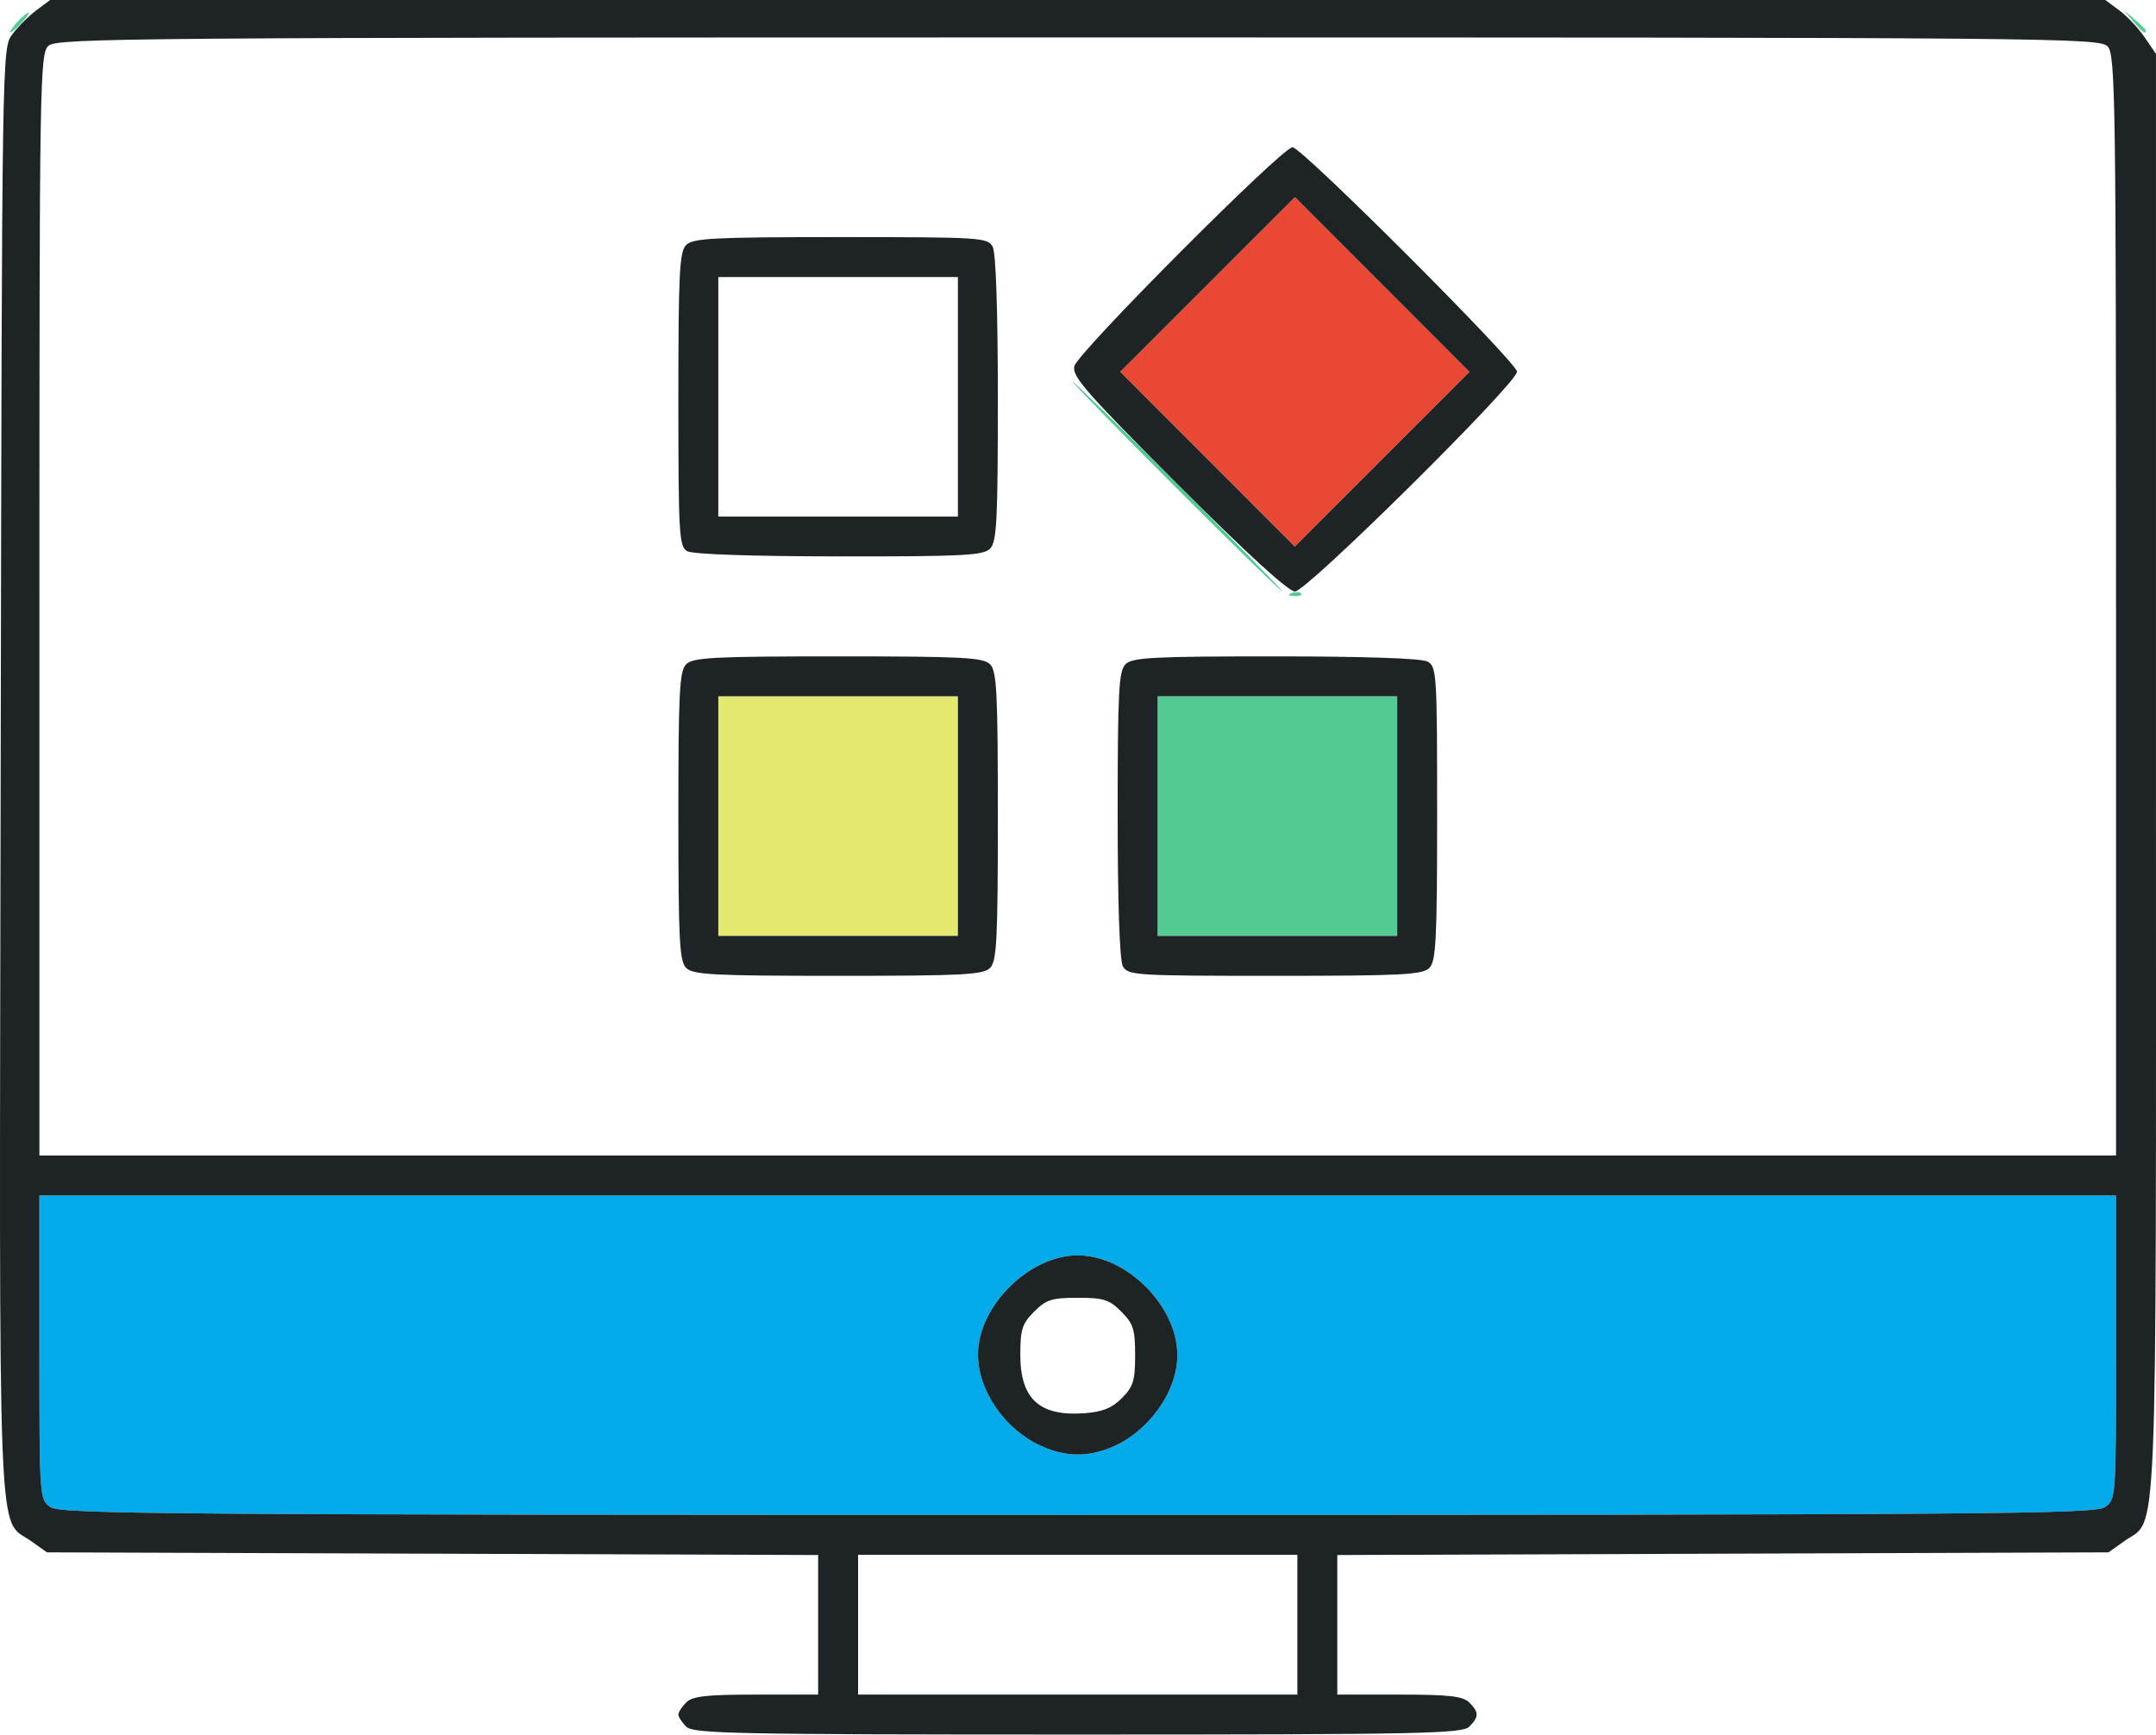
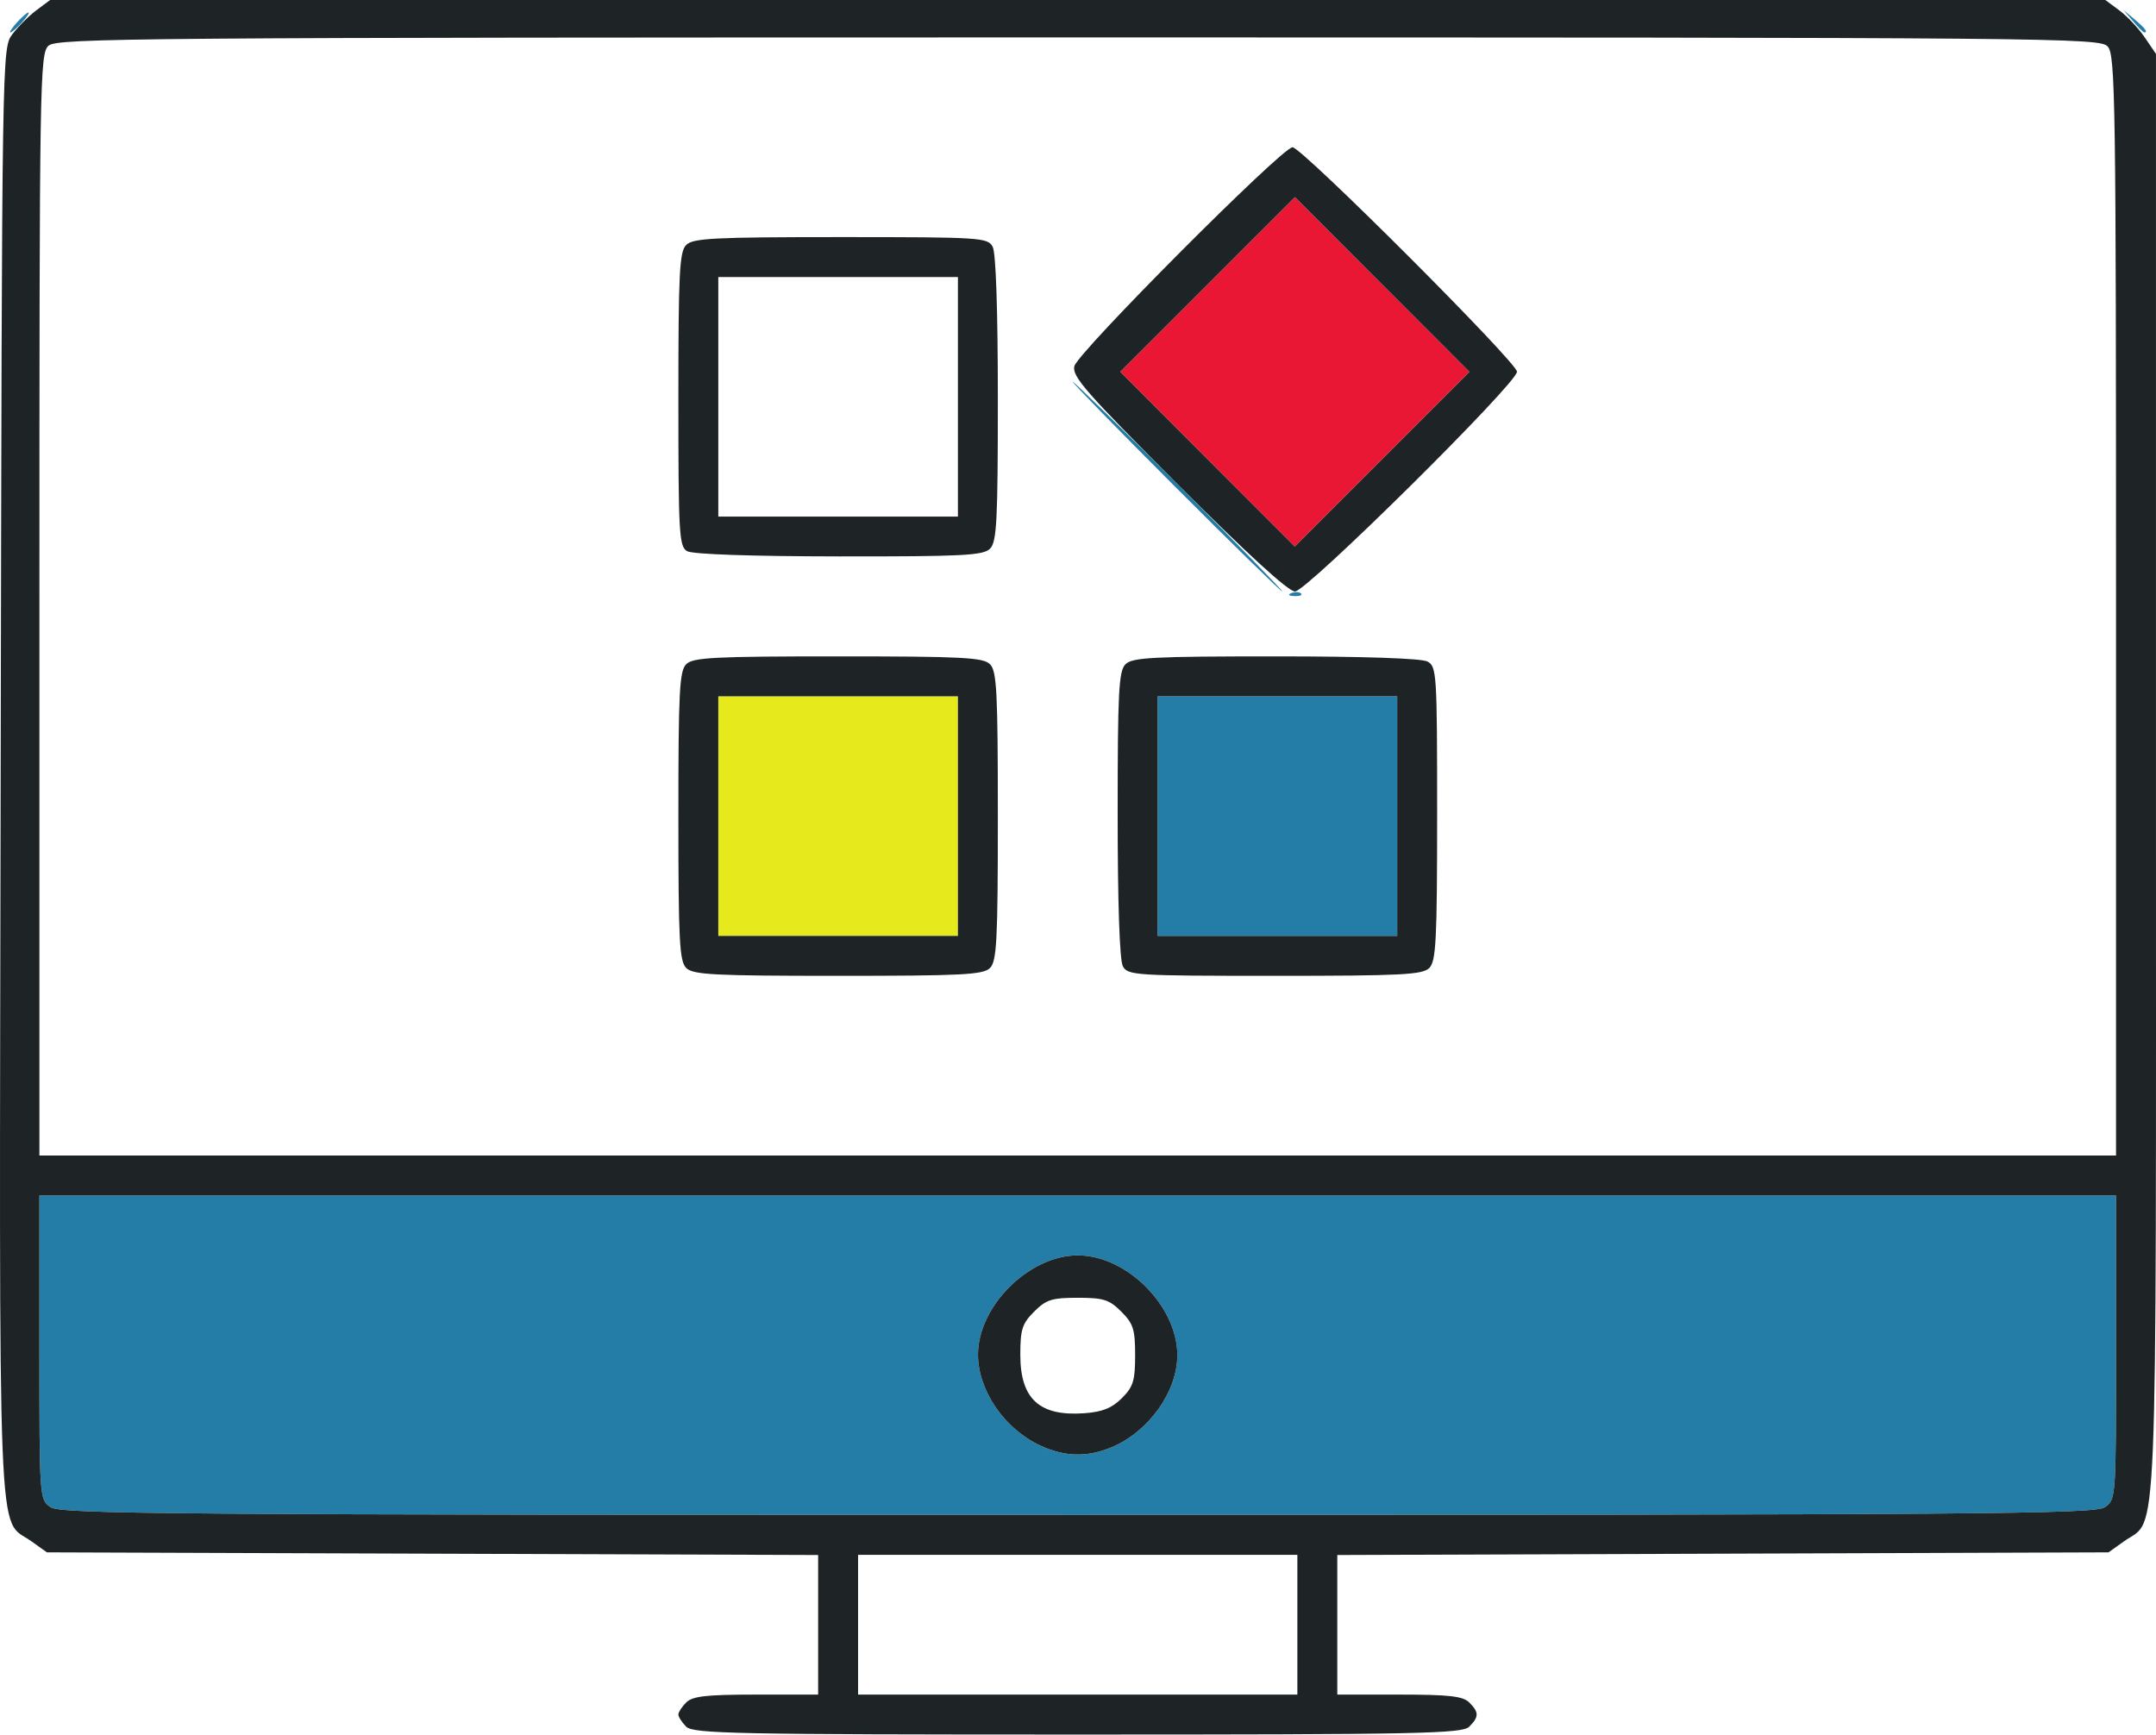
<svg xmlns="http://www.w3.org/2000/svg" version="1.1" id="svg2" width="431.901" height="347.5" viewBox="0 0 431.901 347.5">
  <defs id="defs6" />
  <g id="g817" transform="translate(-36.10536,-80.5)">
-     <path style="fill:#e6e970" d="m 180,244 v -24 h 24 24 v 24 24 h -24 -24 z" id="path827" />
-     <path style="fill:#53ca91" d="m 268,244 v -24 h 24 24 v 24 24 h -24 -24 z m 26.812,-44.683 c 0.722,-0.289 1.584,-0.253 1.917,0.079 0.332,0.332 -0.258,0.569 -1.312,0.525 -1.165,-0.048 -1.402,-0.285 -0.604,-0.604 z M 271.5,178 c -11.54,-11.55 -20.757,-21 -20.482,-21 0.275,0 9.942,9.45 21.482,21 11.54,11.55 20.757,21 20.482,21 -0.275,0 -9.942,-9.45 -21.482,-21 z M 39.5,85 c 0.995,-1.1 2.035,-2 2.31,-2 0.275,0 -0.314,0.9 -1.31,2 -0.995,1.1 -2.035,2 -2.31,2 -0.275,0 0.314,-0.9 1.31,-2 z M 463.405,84.75 461.5,82.5 l 2.25,1.905 C 465.864,86.195 466.455,87 465.655,87 c -0.19,0 -1.202,-1.012 -2.25,-2.25 z" id="path825" />
-     <path style="fill:#03abea;fill-opacity:1" d="M 46.223,382.443 C 44.009,380.893 44,380.769 44,350.443 V 320 h 208 208 v 30.443 c 0,30.326 -0.009,30.449 -2.223,32 C 455.784,383.84 434.615,384 252,384 69.385,384 48.216,383.84 46.223,382.443 Z M 258.782,370.447 c 7.442,-3.109 13.174,-11.135 13.174,-18.447 0,-9.838 -10.139,-20 -19.956,-20 -9.7,0 -19.913,10.113 -19.978,19.782 -0.048,7.198 5.248,14.975 12.478,18.322 4.913,2.275 9.4,2.382 14.282,0.343 z" id="path823" />
-     <path style="fill:#e94934" d="m 278,172.5 -17.486,-17.507 17.5,-17.5 17.5,-17.5 L 313,137.5 l 17.486,17.507 -17.5,17.5 -17.5,17.5 z" id="path821" />
+     <path style="fill:#e6e91c;fill-opacity:1" d="m 180,244 v -24 h 24 24 v 24 24 h -24 -24 z" id="path827" />
+     <path style="fill:#247da6;fill-opacity:1" d="m 268,244 v -24 h 24 24 v 24 24 h -24 -24 z m 26.812,-44.683 c 0.722,-0.289 1.584,-0.253 1.917,0.079 0.332,0.332 -0.258,0.569 -1.312,0.525 -1.165,-0.048 -1.402,-0.285 -0.604,-0.604 z M 271.5,178 c -11.54,-11.55 -20.757,-21 -20.482,-21 0.275,0 9.942,9.45 21.482,21 11.54,11.55 20.757,21 20.482,21 -0.275,0 -9.942,-9.45 -21.482,-21 z M 39.5,85 c 0.995,-1.1 2.035,-2 2.31,-2 0.275,0 -0.314,0.9 -1.31,2 -0.995,1.1 -2.035,2 -2.31,2 -0.275,0 0.314,-0.9 1.31,-2 z M 463.405,84.75 461.5,82.5 l 2.25,1.905 C 465.864,86.195 466.455,87 465.655,87 c -0.19,0 -1.202,-1.012 -2.25,-2.25 z" id="path825" />
+     <path style="fill:#247da6;fill-opacity:1" d="M 46.223,382.443 C 44.009,380.893 44,380.769 44,350.443 V 320 h 208 208 v 30.443 c 0,30.326 -0.009,30.449 -2.223,32 C 455.784,383.84 434.615,384 252,384 69.385,384 48.216,383.84 46.223,382.443 Z M 258.782,370.447 c 7.442,-3.109 13.174,-11.135 13.174,-18.447 0,-9.838 -10.139,-20 -19.956,-20 -9.7,0 -19.913,10.113 -19.978,19.782 -0.048,7.198 5.248,14.975 12.478,18.322 4.913,2.275 9.4,2.382 14.282,0.343 z" id="path823" />
+     <path style="fill:#ea1734;fill-opacity:1" d="m 278,172.5 -17.486,-17.507 17.5,-17.5 17.5,-17.5 L 313,137.5 l 17.486,17.507 -17.5,17.5 -17.5,17.5 z" id="path821" />
    <path style="fill:#1e2426" d="M 173.571,426.429 C 172.707,425.564 172,424.471 172,424 c 0,-0.471 0.707,-1.564 1.571,-2.429 1.26,-1.26 4.035,-1.571 14,-1.571 H 200 V 406.018 392.036 L 122.75,391.768 45.5,391.5 42.373,389.27 c -6.878,-4.906 -6.421,6.557 -6.133,-154.119 0.259,-144.693 0.264,-145.011 2.322,-147.766 1.134,-1.519 3.304,-3.689 4.823,-4.823 L 46.147,80.5 H 252 457.853 l 2.823,2.092 c 1.553,1.151 3.836,3.58 5.073,5.398 L 468,91.296 V 235.747 c 0,159.907 0.468,148.643 -6.373,153.523 L 458.5,391.5 381.25,391.768 304,392.036 V 406.018 420 h 12.429 c 9.965,0 12.74,0.311 14,1.571 1.974,1.974 1.974,2.884 0,4.857 C 329.027,427.83 320.537,428 252,428 c -68.537,0 -77.027,-0.17 -78.429,-1.571 z M 296,406 v -14 h -44 -44 v 14 14 h 44 44 z m 161.777,-23.557 c 2.214,-1.551 2.223,-1.674 2.223,-32 V 320 H 252 44 v 30.443 c 0,30.326 0.009,30.449 2.223,32 C 48.216,383.84 69.385,384 252,384 c 182.615,0 203.784,-0.16 205.777,-1.557 z M 244.5,370.104 C 237.27,366.757 231.974,358.98 232.022,351.782 232.087,342.113 242.3,332 252,332 c 9.817,0 19.956,10.162 19.956,20 0,7.312 -5.732,15.338 -13.174,18.447 -4.882,2.04 -9.369,1.932 -14.282,-0.343 z m 16.339,-9.489 C 263.124,358.33 263.5,357.114 263.5,352 c 0,-5.174 -0.363,-6.318 -2.773,-8.727 C 258.318,340.863 257.174,340.5 252,340.5 c -5.174,0 -6.318,0.363 -8.727,2.773 -2.401,2.401 -2.773,3.561 -2.773,8.645 0,8.863 3.842,12.367 12.839,11.711 3.611,-0.263 5.514,-1.028 7.5,-3.014 z M 460,201.829 C 460,100.717 459.864,91.507 458.345,89.829 456.752,88.068 449.036,88 252.174,88 63.273,88 47.518,88.126 45.829,89.655 44.078,91.239 44,96.025 44,201.655 V 312 H 252 460 Z M 173.571,274.429 C 172.215,273.073 172,268.9 172,244 c 0,-24.9 0.215,-29.073 1.571,-30.429 C 174.927,212.215 179.1,212 204,212 c 24.9,0 29.073,0.215 30.429,1.571 C 235.785,214.927 236,219.1 236,244 c 0,24.9 -0.215,29.073 -1.571,30.429 C 233.073,275.785 228.9,276 204,276 c -24.9,0 -29.073,-0.215 -30.429,-1.571 z M 228,244 v -24 h -24 -24 v 24 24 h 24 24 z m 33.035,30.066 C 260.391,272.862 260,261.367 260,243.637 c 0,-24.571 0.216,-28.711 1.571,-30.066 1.355,-1.355 5.495,-1.571 30.066,-1.571 17.73,0 29.225,0.391 30.429,1.035 1.845,0.987 1.934,2.392 1.934,30.429 0,25.388 -0.214,29.608 -1.571,30.965 -1.357,1.357 -5.577,1.571 -30.965,1.571 -28.037,0 -29.441,-0.089 -30.429,-1.934 z M 316,244 v -24 h -24 -24 v 24 24 h 24 24 z M 272.106,177.606 C 253.66,159.145 250.811,155.89 251.325,153.856 252.029,151.071 292.958,110 295.029,110 296.885,110 340,153.116 340,154.972 340,157.289 297.863,199 295.522,199 c -1.323,0 -9.55,-7.516 -23.416,-21.394 z M 313,137.5 l -17.486,-17.507 -17.5,17.5 -17.5,17.5 L 278,172.5 l 17.486,17.507 17.5,-17.5 17.5,-17.5 z m -139.25,53.42 c -1.604,-0.934 -1.75,-3.473 -1.75,-30.398 0,-25.375 0.214,-29.593 1.571,-30.95 1.357,-1.357 5.577,-1.571 30.965,-1.571 28.037,0 29.441,0.089 30.429,1.934 0.644,1.204 1.035,12.699 1.035,30.429 0,24.571 -0.216,28.711 -1.571,30.066 -1.357,1.357 -5.485,1.567 -30.25,1.541 -17.612,-0.019 -29.354,-0.424 -30.429,-1.05 z M 228,160 v -24 h -24 -24 v 24 24 h 24 24 z" id="path819" />
  </g>
</svg>
